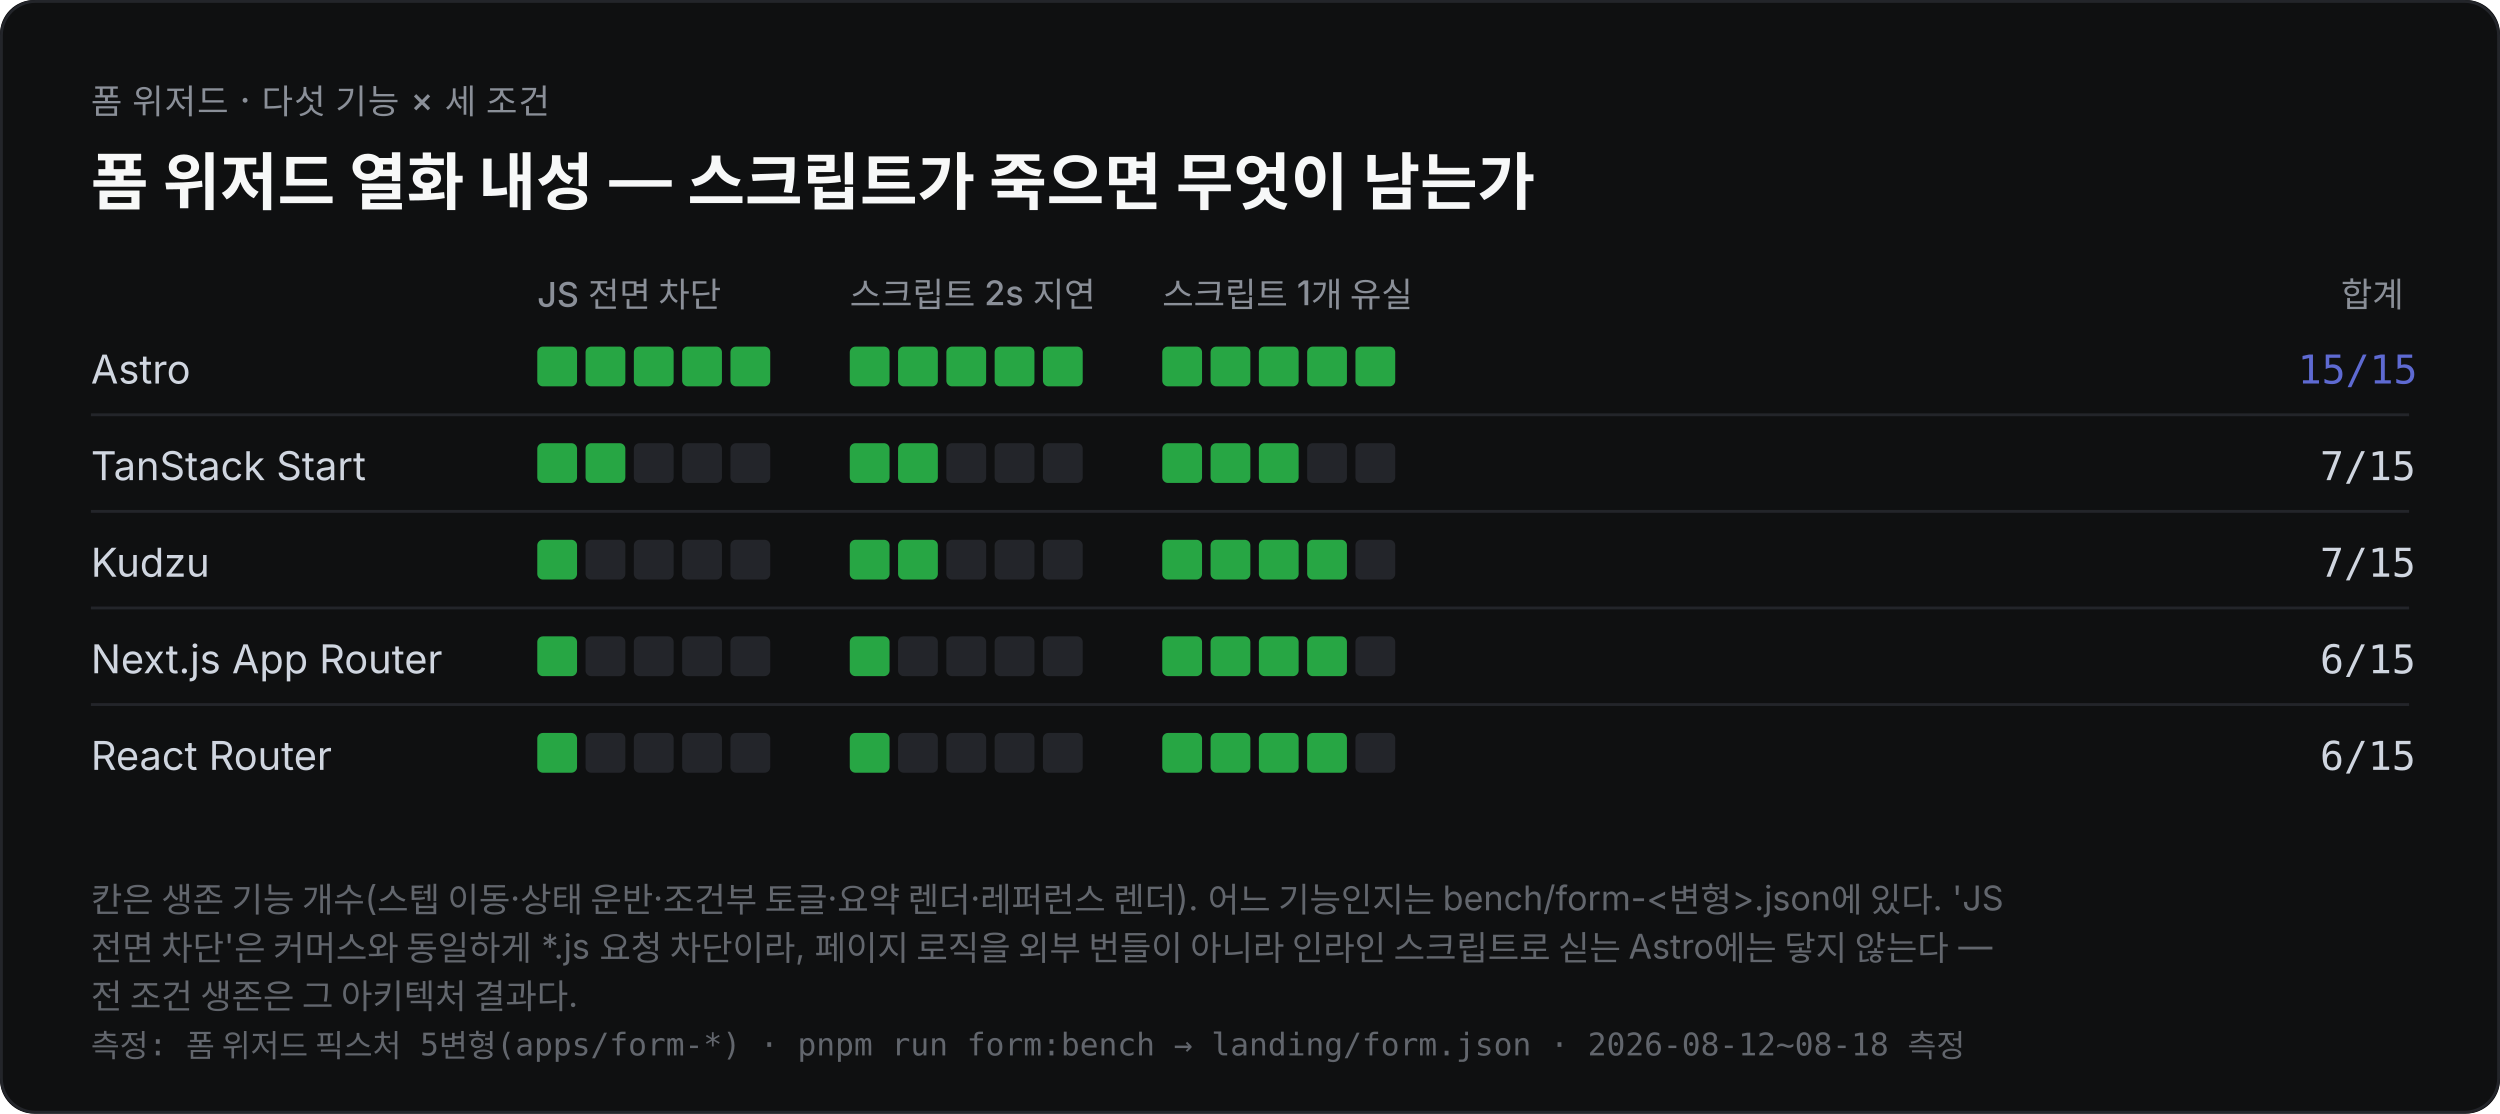
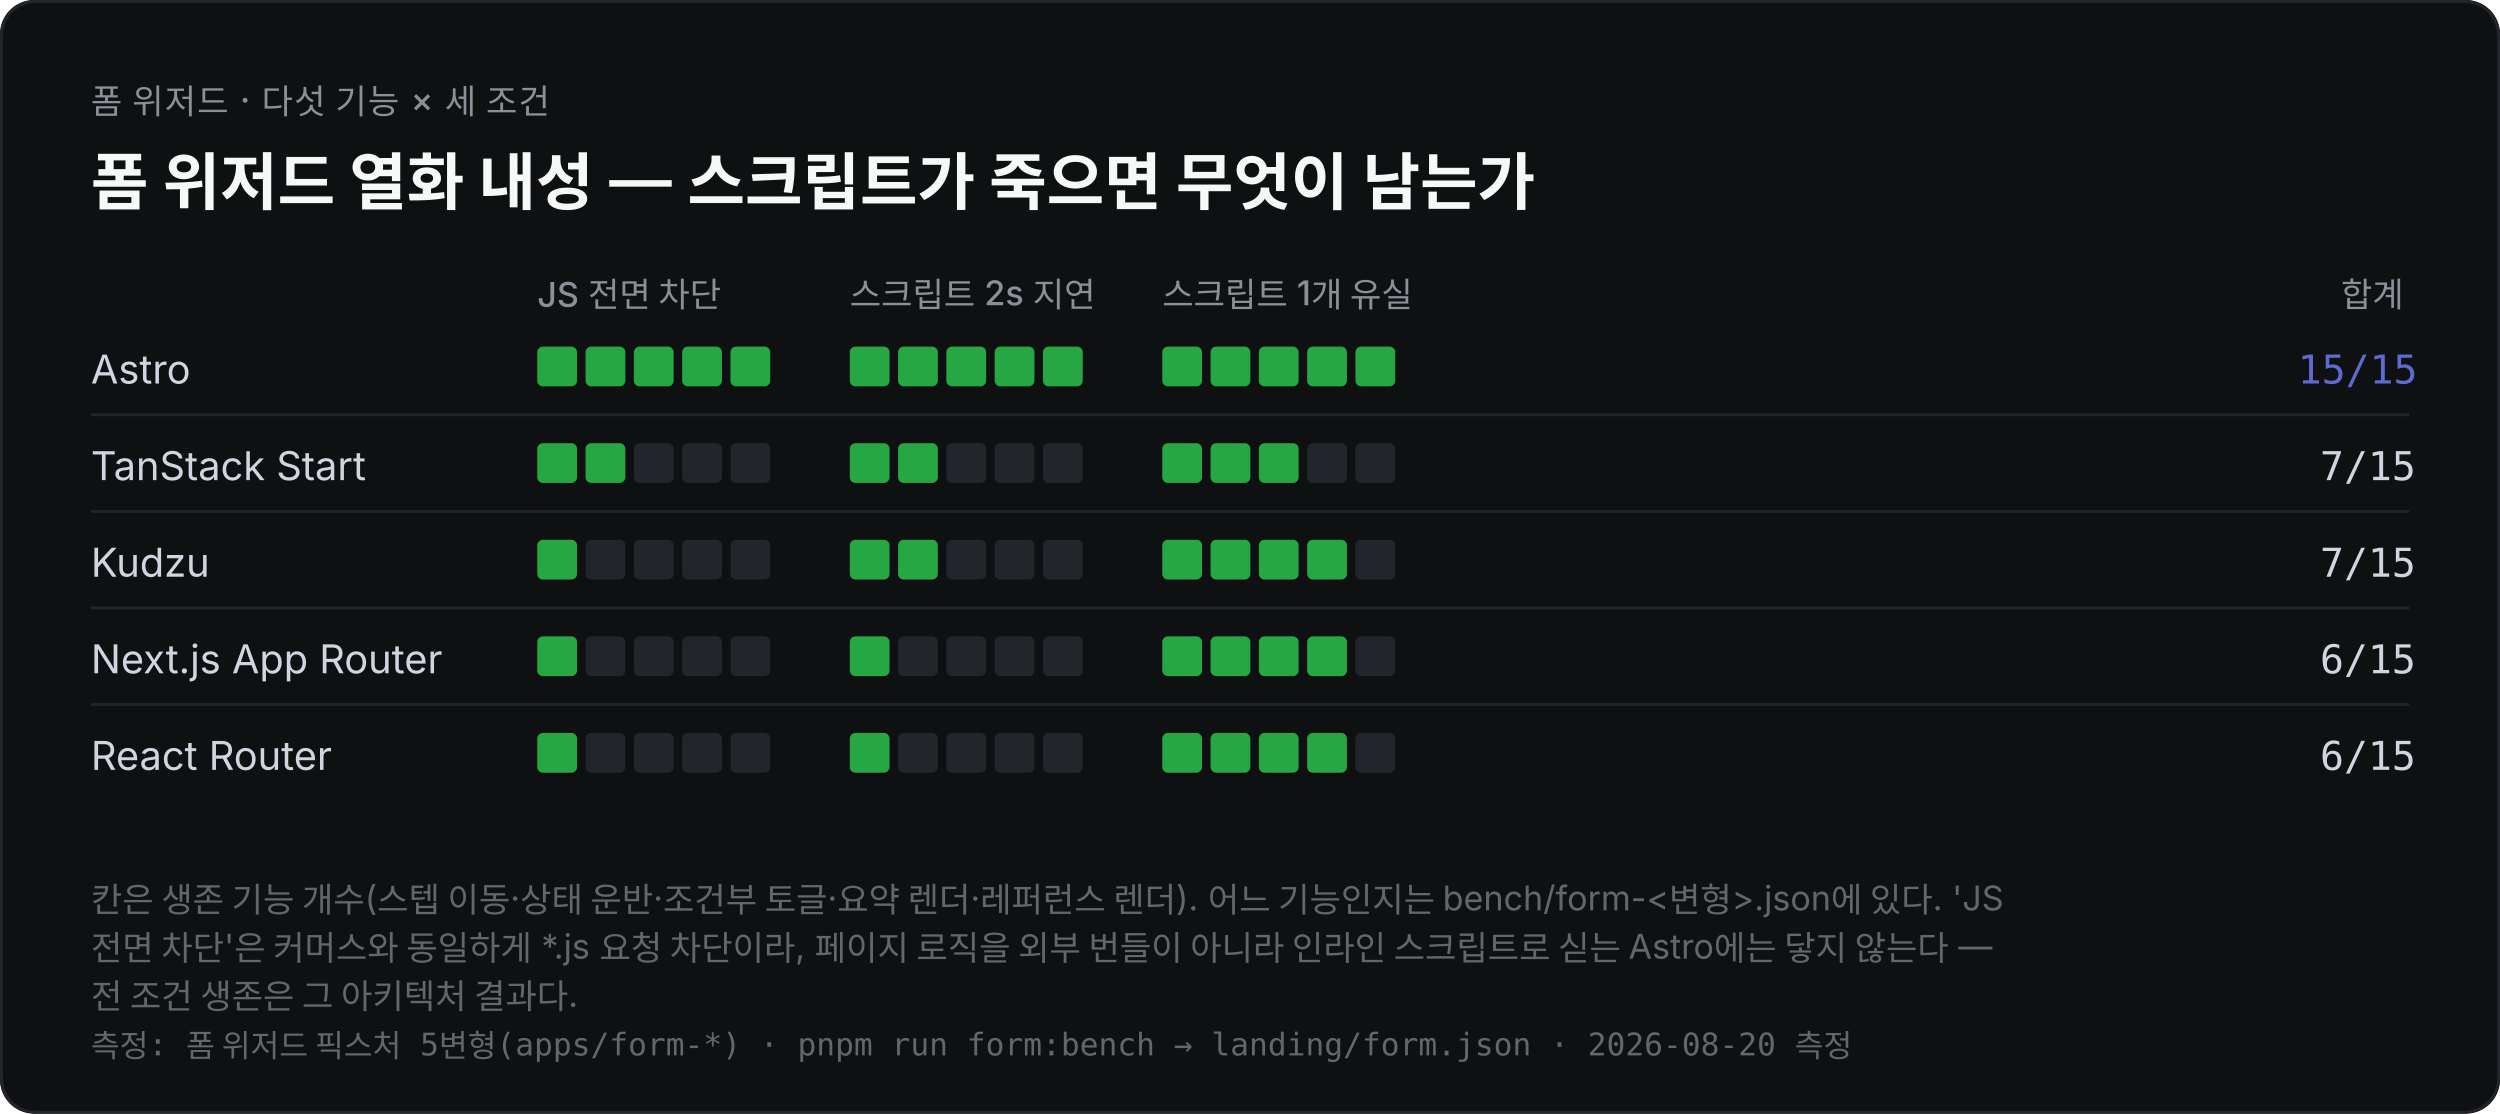
<svg xmlns="http://www.w3.org/2000/svg" width="880" height="392" viewBox="0 0 880 392" role="img" aria-label="폼 위저드 열화 내성 — 스크립트가 죽으면 무엇이 남는가">
  <rect x="0" y="0" width="880" height="392" rx="12" fill="#010102" />
  <rect x="0.5" y="0.5" width="879" height="391" rx="12" fill="#0f1011" stroke="#23252a" stroke-width="1" />
  <text x="32" y="40" font-family="-apple-system, BlinkMacSystemFont, 'SF Pro Display', 'Segoe UI', Inter, Roboto, sans-serif" font-size="12" font-weight="500" fill="#8a8f98" letter-spacing="0.4">폼 위저드 · 다섯 기능 × 세 조건</text>
  <text x="32" y="72" font-family="-apple-system, BlinkMacSystemFont, 'SF Pro Display', 'Segoe UI', Inter, Roboto, sans-serif" font-size="22" font-weight="600" fill="#f7f8f8">폼 위저드 열화 내성 — 스크립트가 죽으면 무엇이 남는가</text>
  <text x="189.12" y="108" font-family="-apple-system, BlinkMacSystemFont, 'SF Pro Display', 'Segoe UI', Inter, Roboto, sans-serif" font-size="12" font-weight="500" fill="#8a8f98">JS 전면 차단</text>
  <text x="299.12" y="108" font-family="-apple-system, BlinkMacSystemFont, 'SF Pro Display', 'Segoe UI', Inter, Roboto, sans-serif" font-size="12" font-weight="500" fill="#8a8f98">스크립트 2s 지연</text>
  <text x="409.12" y="108" font-family="-apple-system, BlinkMacSystemFont, 'SF Pro Display', 'Segoe UI', Inter, Roboto, sans-serif" font-size="12" font-weight="500" fill="#8a8f98">스크립트 1개 유실</text>
  <text x="32" y="135" font-family="-apple-system, BlinkMacSystemFont, 'SF Pro Display', 'Segoe UI', Inter, Roboto, sans-serif" font-size="14" font-weight="400" fill="#d0d6e0">Astro</text>
  <rect x="189.12" y="122" width="14" height="14" rx="2" fill="#27a644" />
  <rect x="206.12" y="122" width="14" height="14" rx="2" fill="#27a644" />
  <rect x="223.12" y="122" width="14" height="14" rx="2" fill="#27a644" />
  <rect x="240.12" y="122" width="14" height="14" rx="2" fill="#27a644" />
  <rect x="257.12" y="122" width="14" height="14" rx="2" fill="#27a644" />
  <rect x="299.12" y="122" width="14" height="14" rx="2" fill="#27a644" />
  <rect x="316.12" y="122" width="14" height="14" rx="2" fill="#27a644" />
  <rect x="333.12" y="122" width="14" height="14" rx="2" fill="#27a644" />
  <rect x="350.12" y="122" width="14" height="14" rx="2" fill="#27a644" />
  <rect x="367.12" y="122" width="14" height="14" rx="2" fill="#27a644" />
  <rect x="409.12" y="122" width="14" height="14" rx="2" fill="#27a644" />
  <rect x="426.12" y="122" width="14" height="14" rx="2" fill="#27a644" />
  <rect x="443.12" y="122" width="14" height="14" rx="2" fill="#27a644" />
  <rect x="460.12" y="122" width="14" height="14" rx="2" fill="#27a644" />
  <rect x="477.12" y="122" width="14" height="14" rx="2" fill="#27a644" />
  <text x="808.8" y="135" font-family="ui-monospace, SFMono-Regular, 'SF Mono', Menlo, monospace" font-size="14" font-weight="400" fill="#5e6ad2">15/15</text>
  <line x1="32" y1="146" x2="848" y2="146" stroke="#23252a" stroke-width="1" />
  <text x="32" y="169" font-family="-apple-system, BlinkMacSystemFont, 'SF Pro Display', 'Segoe UI', Inter, Roboto, sans-serif" font-size="14" font-weight="400" fill="#d0d6e0">TanStack Start</text>
  <rect x="189.12" y="156" width="14" height="14" rx="2" fill="#27a644" />
  <rect x="206.12" y="156" width="14" height="14" rx="2" fill="#27a644" />
  <rect x="223.12" y="156" width="14" height="14" rx="2" fill="#23252a" />
  <rect x="240.12" y="156" width="14" height="14" rx="2" fill="#23252a" />
  <rect x="257.12" y="156" width="14" height="14" rx="2" fill="#23252a" />
  <rect x="299.12" y="156" width="14" height="14" rx="2" fill="#27a644" />
  <rect x="316.12" y="156" width="14" height="14" rx="2" fill="#27a644" />
  <rect x="333.12" y="156" width="14" height="14" rx="2" fill="#23252a" />
  <rect x="350.12" y="156" width="14" height="14" rx="2" fill="#23252a" />
  <rect x="367.12" y="156" width="14" height="14" rx="2" fill="#23252a" />
  <rect x="409.12" y="156" width="14" height="14" rx="2" fill="#27a644" />
  <rect x="426.12" y="156" width="14" height="14" rx="2" fill="#27a644" />
  <rect x="443.12" y="156" width="14" height="14" rx="2" fill="#27a644" />
  <rect x="460.12" y="156" width="14" height="14" rx="2" fill="#23252a" />
  <rect x="477.12" y="156" width="14" height="14" rx="2" fill="#23252a" />
  <text x="816.64" y="169" font-family="ui-monospace, SFMono-Regular, 'SF Mono', Menlo, monospace" font-size="14" font-weight="400" fill="#d0d6e0">7/15</text>
  <line x1="32" y1="180" x2="848" y2="180" stroke="#23252a" stroke-width="1" />
  <text x="32" y="203" font-family="-apple-system, BlinkMacSystemFont, 'SF Pro Display', 'Segoe UI', Inter, Roboto, sans-serif" font-size="14" font-weight="400" fill="#d0d6e0">Kudzu</text>
  <rect x="189.12" y="190" width="14" height="14" rx="2" fill="#27a644" />
  <rect x="206.12" y="190" width="14" height="14" rx="2" fill="#23252a" />
  <rect x="223.12" y="190" width="14" height="14" rx="2" fill="#23252a" />
  <rect x="240.12" y="190" width="14" height="14" rx="2" fill="#23252a" />
  <rect x="257.12" y="190" width="14" height="14" rx="2" fill="#23252a" />
  <rect x="299.12" y="190" width="14" height="14" rx="2" fill="#27a644" />
  <rect x="316.12" y="190" width="14" height="14" rx="2" fill="#27a644" />
  <rect x="333.12" y="190" width="14" height="14" rx="2" fill="#23252a" />
  <rect x="350.12" y="190" width="14" height="14" rx="2" fill="#23252a" />
  <rect x="367.12" y="190" width="14" height="14" rx="2" fill="#23252a" />
  <rect x="409.12" y="190" width="14" height="14" rx="2" fill="#27a644" />
  <rect x="426.12" y="190" width="14" height="14" rx="2" fill="#27a644" />
  <rect x="443.12" y="190" width="14" height="14" rx="2" fill="#27a644" />
  <rect x="460.12" y="190" width="14" height="14" rx="2" fill="#27a644" />
  <rect x="477.12" y="190" width="14" height="14" rx="2" fill="#23252a" />
  <text x="816.64" y="203" font-family="ui-monospace, SFMono-Regular, 'SF Mono', Menlo, monospace" font-size="14" font-weight="400" fill="#d0d6e0">7/15</text>
  <line x1="32" y1="214" x2="848" y2="214" stroke="#23252a" stroke-width="1" />
  <text x="32" y="237" font-family="-apple-system, BlinkMacSystemFont, 'SF Pro Display', 'Segoe UI', Inter, Roboto, sans-serif" font-size="14" font-weight="400" fill="#d0d6e0">Next.js App Router</text>
  <rect x="189.12" y="224" width="14" height="14" rx="2" fill="#27a644" />
  <rect x="206.12" y="224" width="14" height="14" rx="2" fill="#23252a" />
  <rect x="223.12" y="224" width="14" height="14" rx="2" fill="#23252a" />
  <rect x="240.12" y="224" width="14" height="14" rx="2" fill="#23252a" />
  <rect x="257.12" y="224" width="14" height="14" rx="2" fill="#23252a" />
  <rect x="299.12" y="224" width="14" height="14" rx="2" fill="#27a644" />
  <rect x="316.12" y="224" width="14" height="14" rx="2" fill="#23252a" />
  <rect x="333.12" y="224" width="14" height="14" rx="2" fill="#23252a" />
  <rect x="350.12" y="224" width="14" height="14" rx="2" fill="#23252a" />
  <rect x="367.12" y="224" width="14" height="14" rx="2" fill="#23252a" />
  <rect x="409.12" y="224" width="14" height="14" rx="2" fill="#27a644" />
  <rect x="426.12" y="224" width="14" height="14" rx="2" fill="#27a644" />
  <rect x="443.12" y="224" width="14" height="14" rx="2" fill="#27a644" />
  <rect x="460.12" y="224" width="14" height="14" rx="2" fill="#27a644" />
  <rect x="477.12" y="224" width="14" height="14" rx="2" fill="#23252a" />
  <text x="816.64" y="237" font-family="ui-monospace, SFMono-Regular, 'SF Mono', Menlo, monospace" font-size="14" font-weight="400" fill="#d0d6e0">6/15</text>
  <line x1="32" y1="248" x2="848" y2="248" stroke="#23252a" stroke-width="1" />
  <text x="32" y="271" font-family="-apple-system, BlinkMacSystemFont, 'SF Pro Display', 'Segoe UI', Inter, Roboto, sans-serif" font-size="14" font-weight="400" fill="#d0d6e0">React Router</text>
  <rect x="189.12" y="258" width="14" height="14" rx="2" fill="#27a644" />
  <rect x="206.12" y="258" width="14" height="14" rx="2" fill="#23252a" />
  <rect x="223.12" y="258" width="14" height="14" rx="2" fill="#23252a" />
  <rect x="240.12" y="258" width="14" height="14" rx="2" fill="#23252a" />
  <rect x="257.12" y="258" width="14" height="14" rx="2" fill="#23252a" />
  <rect x="299.12" y="258" width="14" height="14" rx="2" fill="#27a644" />
  <rect x="316.12" y="258" width="14" height="14" rx="2" fill="#23252a" />
  <rect x="333.12" y="258" width="14" height="14" rx="2" fill="#23252a" />
  <rect x="350.12" y="258" width="14" height="14" rx="2" fill="#23252a" />
  <rect x="367.12" y="258" width="14" height="14" rx="2" fill="#23252a" />
  <rect x="409.12" y="258" width="14" height="14" rx="2" fill="#27a644" />
  <rect x="426.12" y="258" width="14" height="14" rx="2" fill="#27a644" />
  <rect x="443.12" y="258" width="14" height="14" rx="2" fill="#27a644" />
  <rect x="460.12" y="258" width="14" height="14" rx="2" fill="#27a644" />
  <rect x="477.12" y="258" width="14" height="14" rx="2" fill="#23252a" />
  <text x="816.64" y="271" font-family="ui-monospace, SFMono-Regular, 'SF Mono', Menlo, monospace" font-size="14" font-weight="400" fill="#d0d6e0">6/15</text>
  <text x="824" y="108" font-family="-apple-system, BlinkMacSystemFont, 'SF Pro Display', 'Segoe UI', Inter, Roboto, sans-serif" font-size="12" font-weight="500" fill="#8a8f98">합계</text>
-   <text x="32" y="372" font-family="ui-monospace, SFMono-Regular, 'SF Mono', Menlo, monospace" font-size="11" font-weight="400" fill="#62666d">측정: 폼 위저드 픽스처 5변형(apps/form-*) · pnpm run form:bench → landing/form.json · 2026-08-12~08-18 측정</text>
+   <text x="32" y="372" font-family="ui-monospace, SFMono-Regular, 'SF Mono', Menlo, monospace" font-size="11" font-weight="400" fill="#62666d">측정: 폼 위저드 픽스처 5변형(apps/form-*) · pnpm run form:bench → landing/form.json · 2026-08-20 측정</text>
  <text x="32" y="321" font-family="-apple-system, BlinkMacSystemFont, 'SF Pro Display', 'Segoe UI', Inter, Roboto, sans-serif" font-size="12" font-weight="400" fill="#62666d">칸은 생존 기능 개수(스텝 이동·상태 운반·조건부 토글·요약 렌더·레퍼런스 렌더). 어느 기능인지는 bench/form-&lt;변형&gt;.json에 있다. 'JS</text>
  <text x="32" y="338" font-family="-apple-system, BlinkMacSystemFont, 'SF Pro Display', 'Segoe UI', Inter, Roboto, sans-serif" font-size="12" font-weight="400" fill="#62666d">전면 차단'은 커머스와 동일하게 *.js 요청 차단이라, 페이지 로직을 외부 번들이 아니라 인라인 스크립트로 싣는 Astro에는 닿지 않는다 —</text>
  <text x="32" y="355" font-family="-apple-system, BlinkMacSystemFont, 'SF Pro Display', 'Segoe UI', Inter, Roboto, sans-serif" font-size="12" font-weight="400" fill="#62666d">전 조건 생존은 그 아키텍처 결과다.</text>
</svg>
